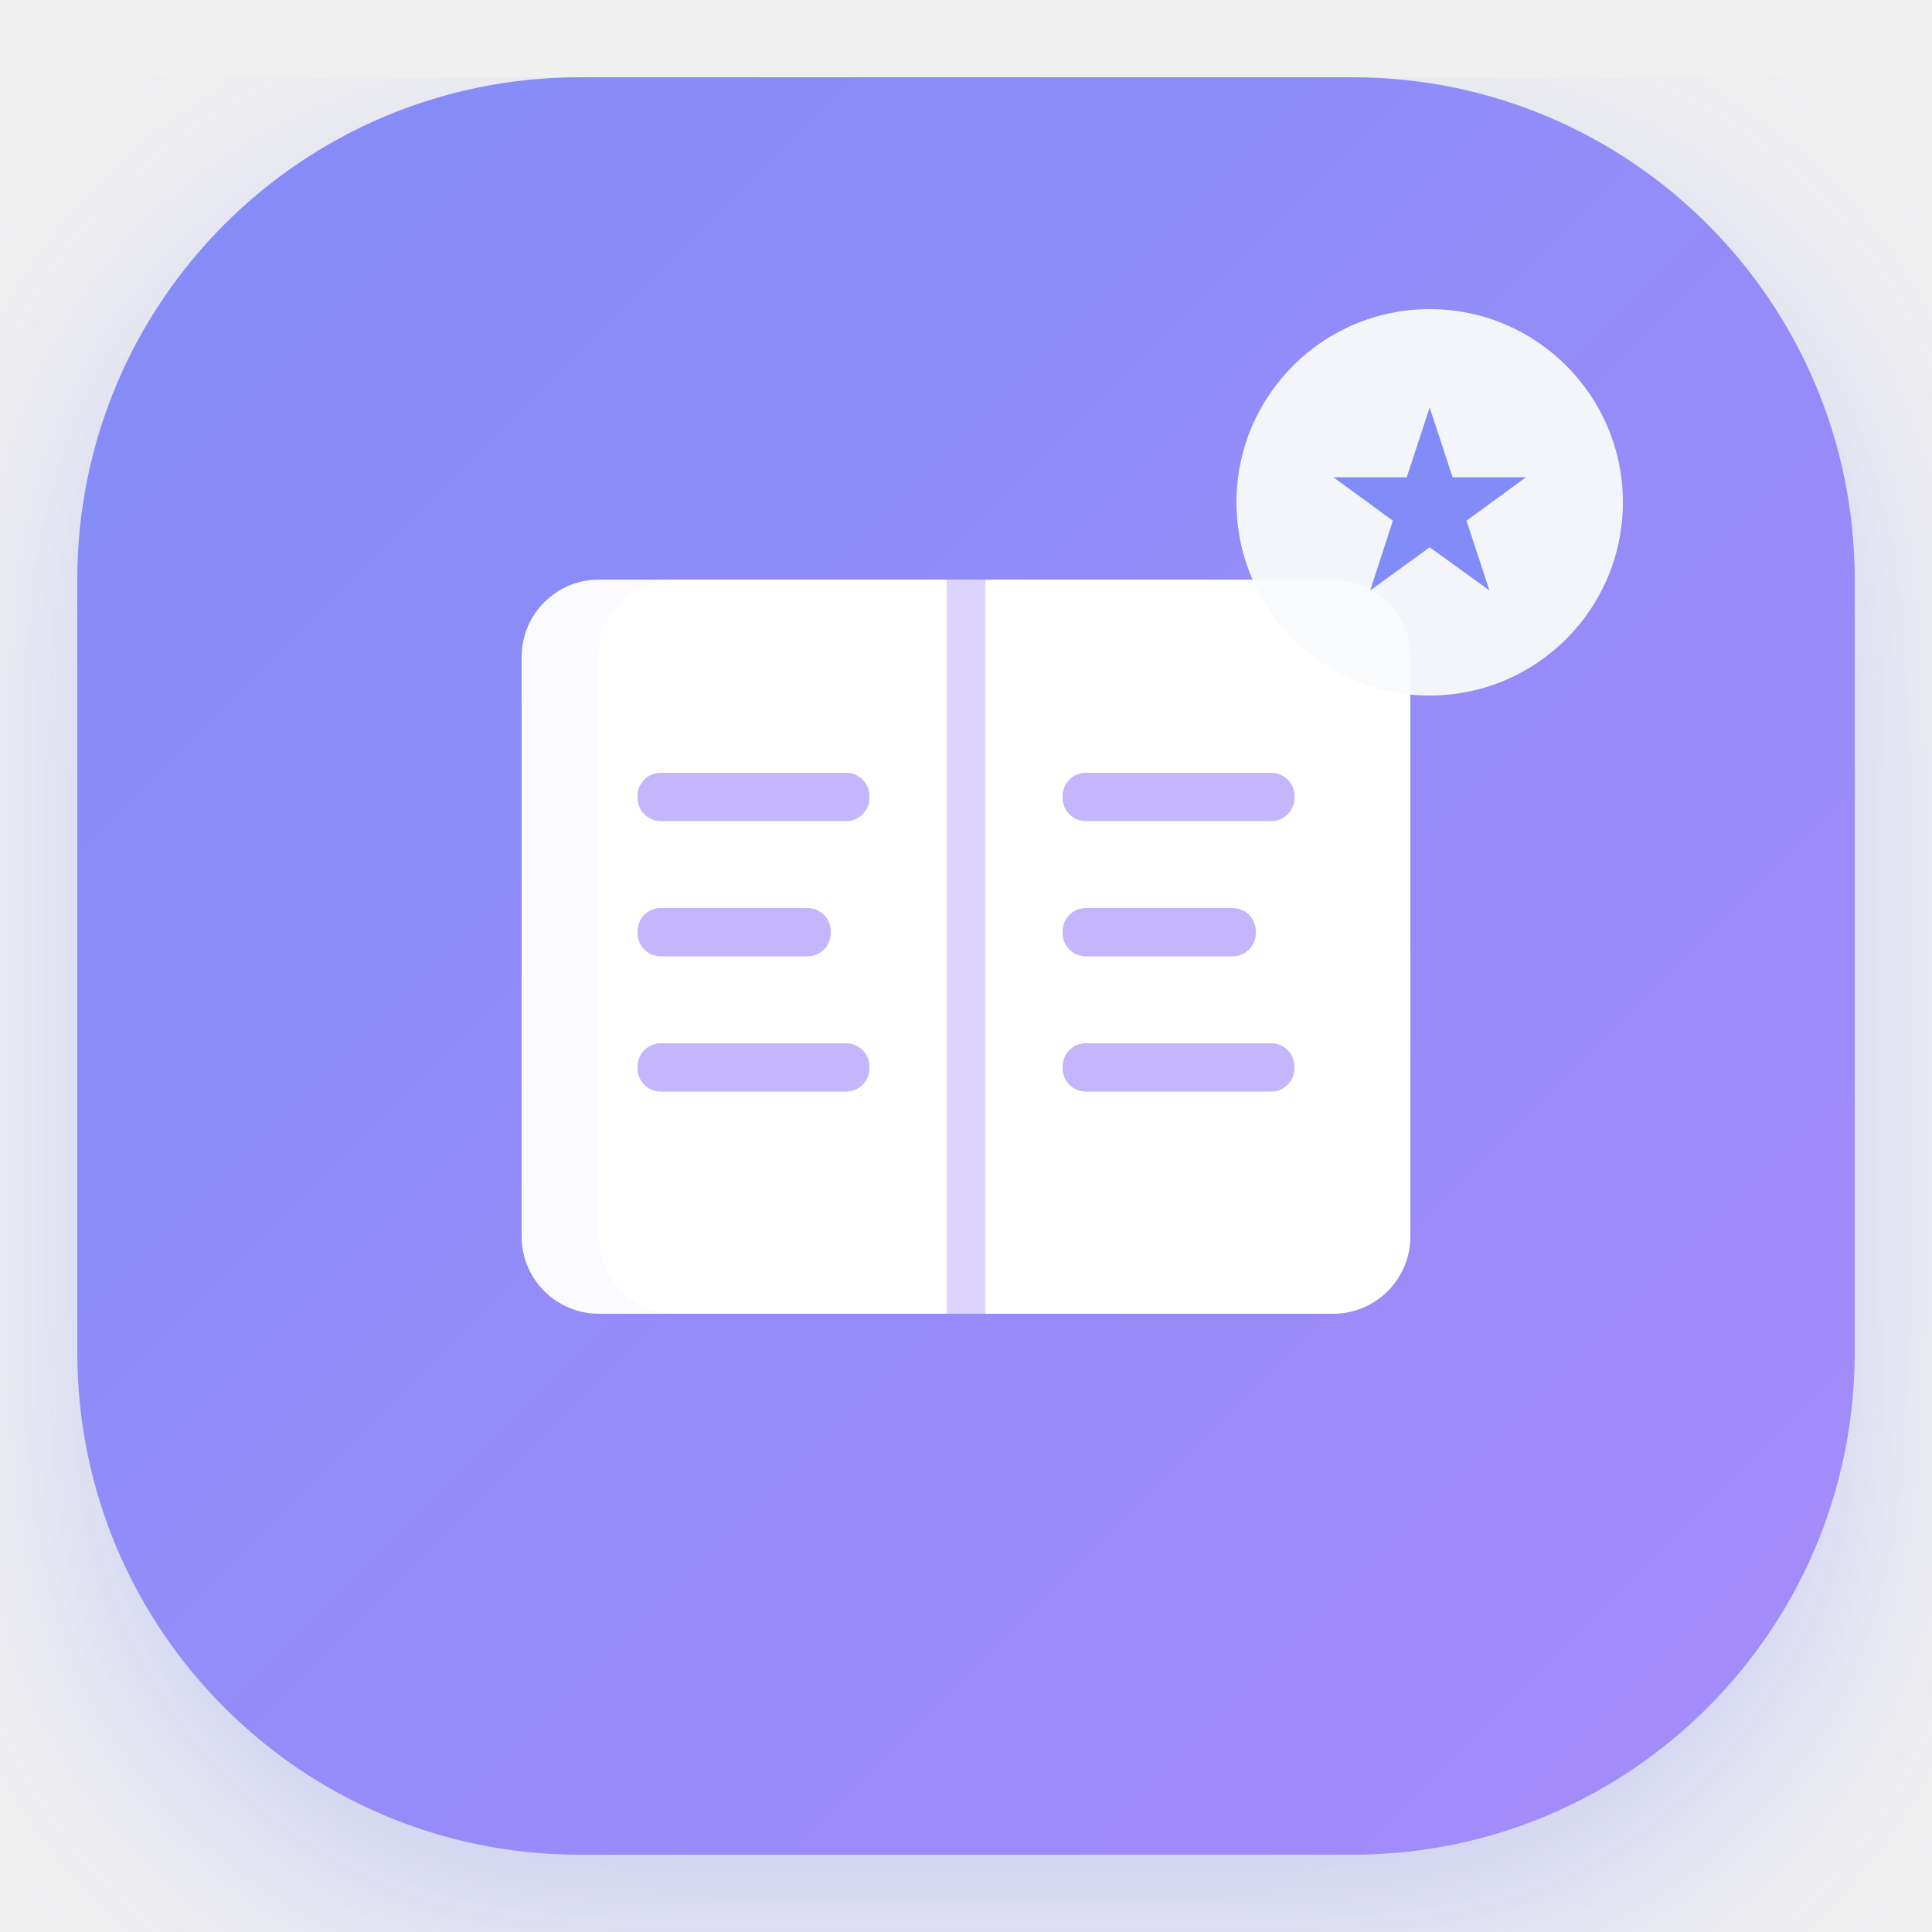
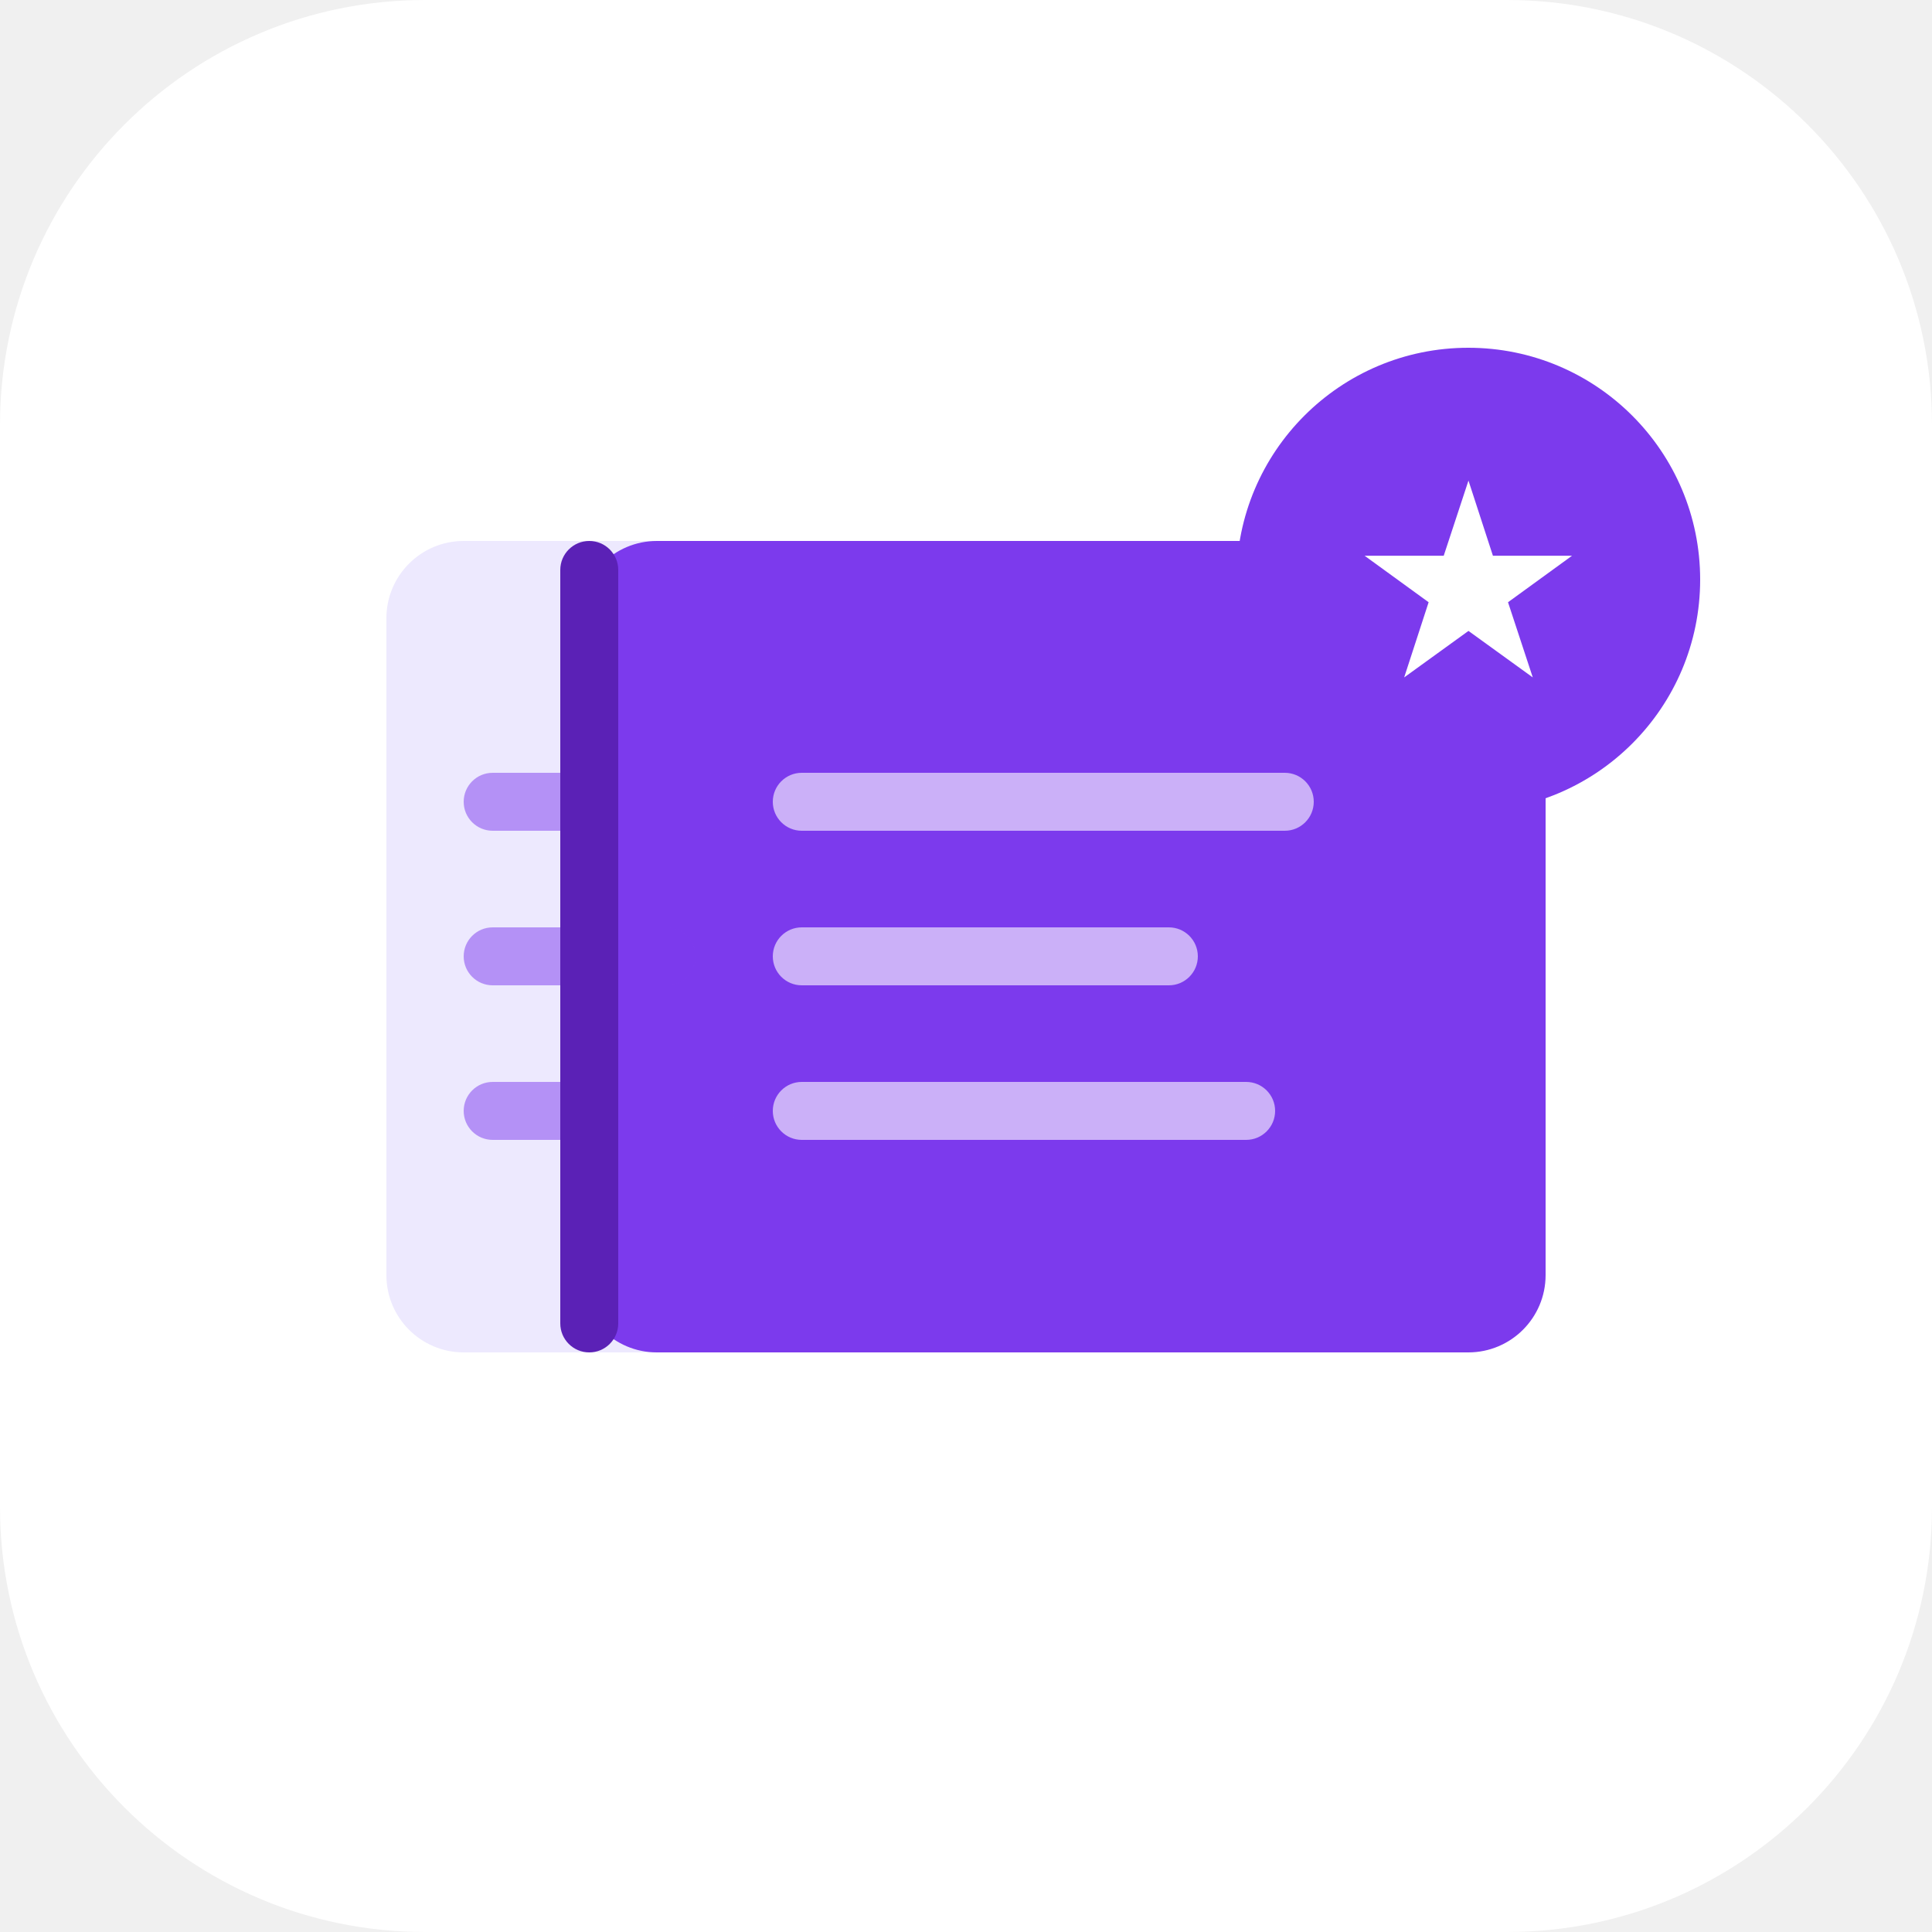
<svg xmlns="http://www.w3.org/2000/svg" viewBox="0 0 100 100" width="100" height="100">
-   <defs>
-     <linearGradient id="grad" x1="0%" y1="0%" x2="100%" y2="100%">
-       <stop offset="0%" style="stop-color:#818CF8;stop-opacity:1" />
-       <stop offset="100%" style="stop-color:#A78BFA;stop-opacity:1" />
-     </linearGradient>
-     <filter id="soft-shadow">
-       <feDropShadow dx="0" dy="4" stdDeviation="6" flood-color="#818CF8" flood-opacity="0.35" />
-     </filter>
-   </defs>
-   <rect x="4" y="4" width="92" height="92" rx="26" fill="url(#grad)" filter="url(#soft-shadow)" />
-   <rect x="27" y="30" width="20" height="38" rx="4" fill="white" opacity="0.95" />
-   <rect x="31" y="30" width="42" height="38" rx="4" fill="white" />
-   <rect x="49" y="30" width="2" height="38" fill="#C4B5FD" opacity="0.6" />
-   <rect x="55" y="40" width="12" height="2.5" rx="1.2" fill="#C4B5FD" />
-   <rect x="55" y="47" width="10" height="2.5" rx="1.2" fill="#C4B5FD" />
-   <rect x="55" y="54" width="12" height="2.5" rx="1.2" fill="#C4B5FD" />
-   <rect x="33" y="40" width="12" height="2.5" rx="1.2" fill="#C4B5FD" />
-   <rect x="33" y="47" width="10" height="2.5" rx="1.2" fill="#C4B5FD" />
-   <rect x="33" y="54" width="12" height="2.5" rx="1.2" fill="#C4B5FD" />
-   <circle cx="74" cy="26" r="10" fill="#F9FAFB" opacity="0.95" />
-   <text x="74" y="30.5" font-family="Arial" font-size="13" font-weight="bold" fill="#818CF8" text-anchor="middle">★</text>
+   <rect width="100" height="100" rx="22" fill="#ffffff" />
+   <rect x="20" y="28" width="26" height="42" rx="4" fill="#EDE9FE" />
+   <rect x="30" y="28" width="50" height="42" rx="4" fill="#7C3AED" />
+   <rect x="40" y="40" width="28" height="3" rx="1.5" fill="rgba(255,255,255,0.6)" />
+   <rect x="40" y="48" width="22" height="3" rx="1.5" fill="rgba(255,255,255,0.6)" />
+   <rect x="40" y="56" width="26" height="3" rx="1.5" fill="rgba(255,255,255,0.6)" />
+   <rect x="24" y="40" width="14" height="3" rx="1.5" fill="#7C3AED" opacity="0.5" />
+   <rect x="24" y="48" width="12" height="3" rx="1.5" fill="#7C3AED" opacity="0.5" />
+   <rect x="24" y="56" width="14" height="3" rx="1.5" fill="#7C3AED" opacity="0.5" />
+   <rect x="29" y="28" width="3" height="42" rx="1.5" fill="#5B21B6" />
+   <circle cx="76" cy="30" r="12" fill="#7C3AED" />
+   <text x="76" y="35" font-family="Arial" font-size="14" font-weight="bold" fill="white" text-anchor="middle">★</text>
</svg>
